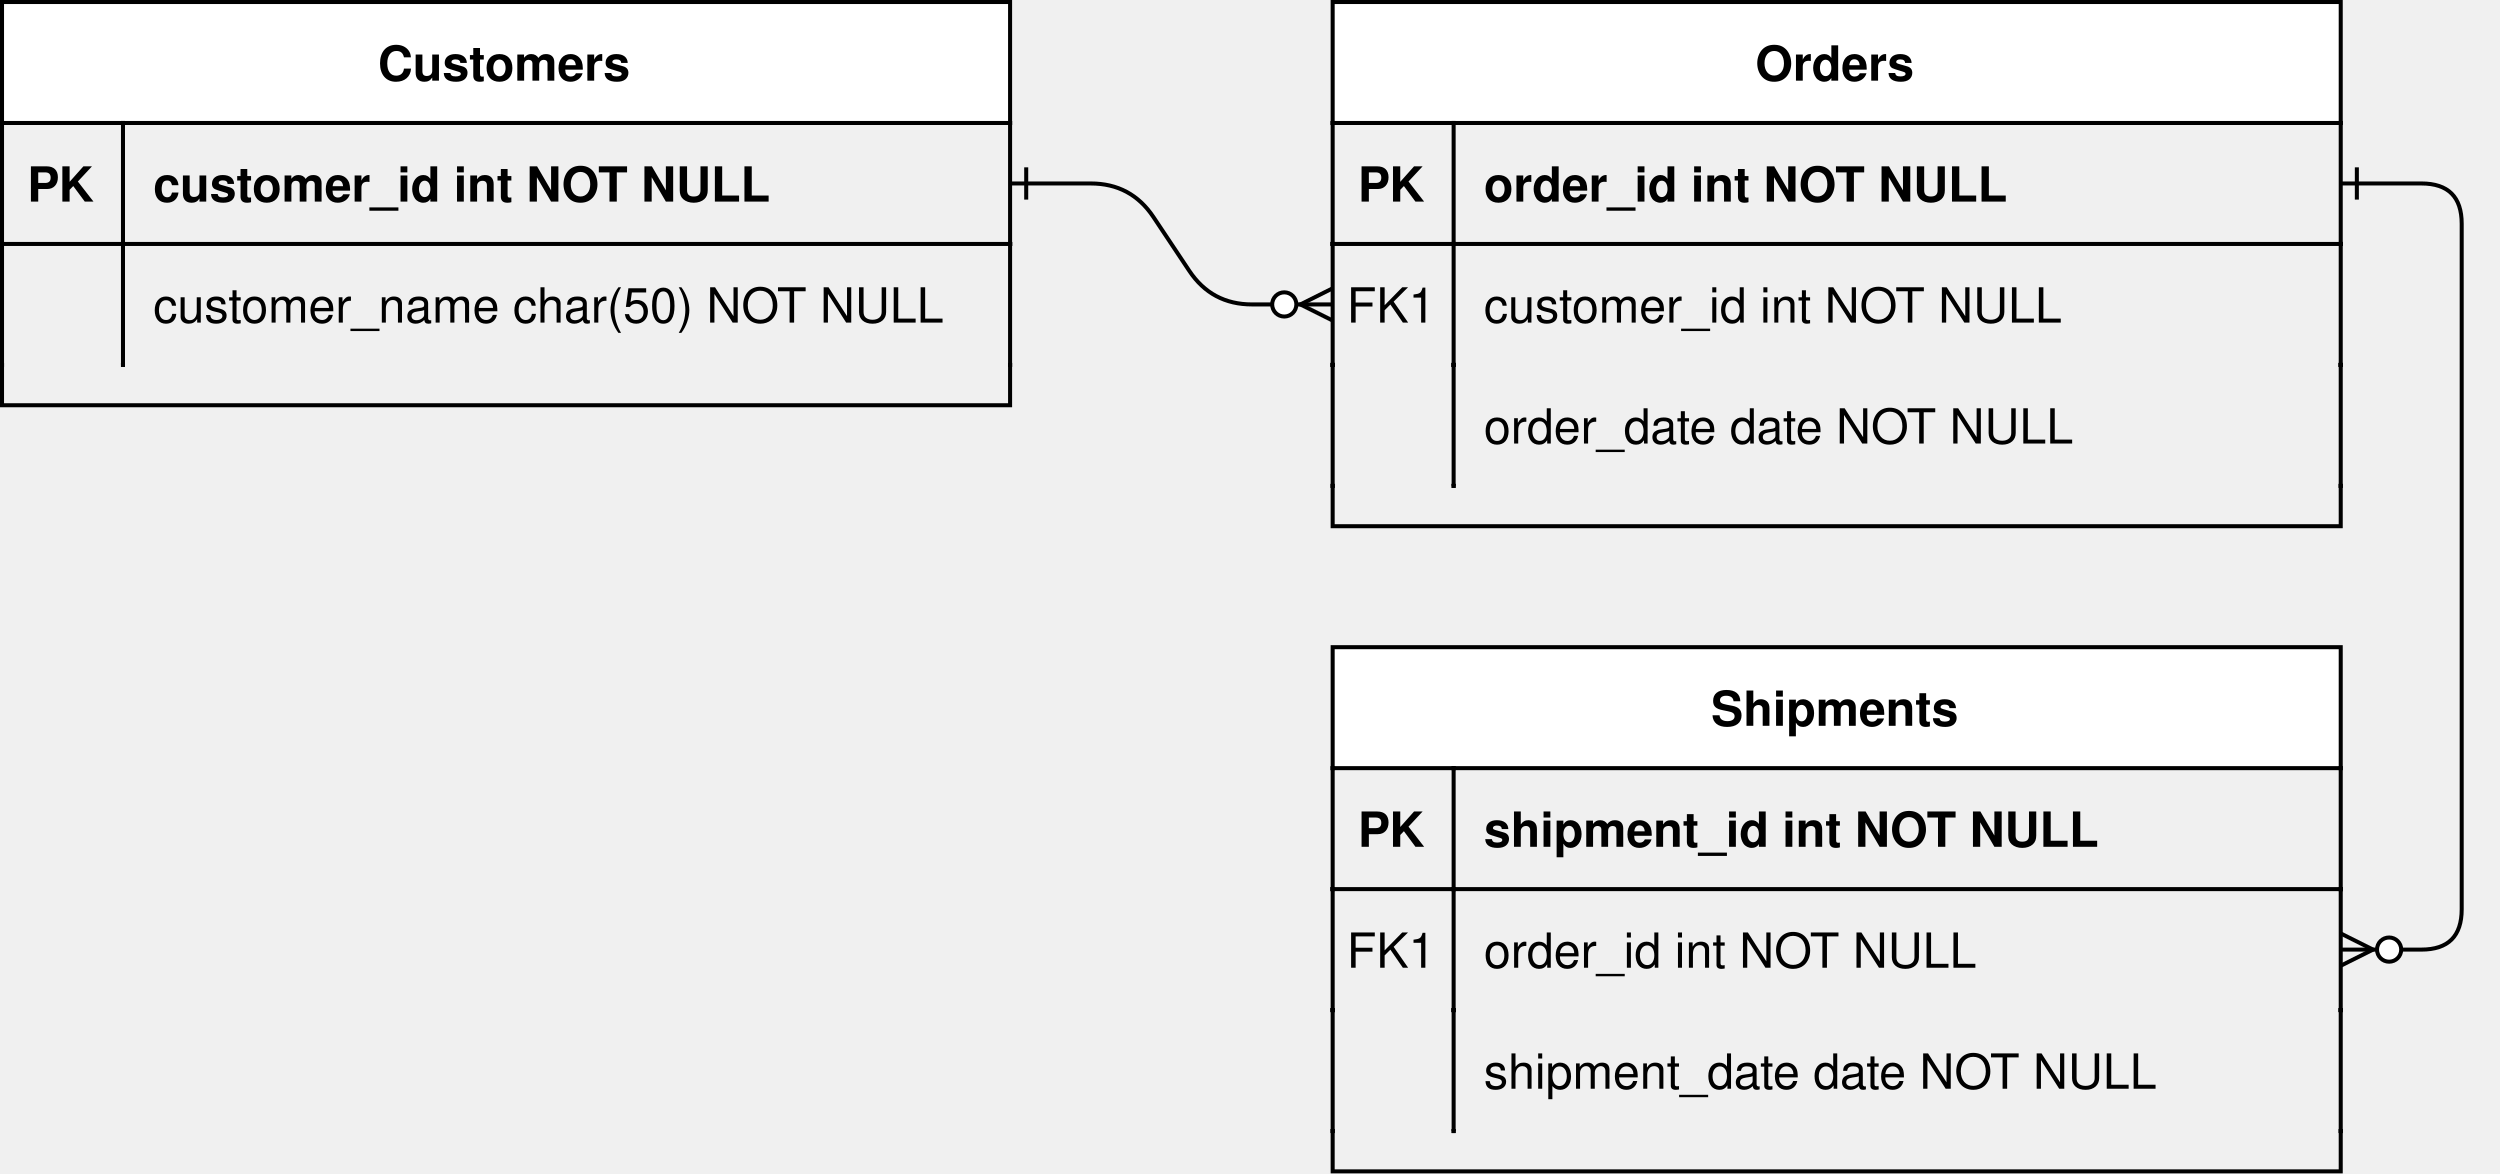
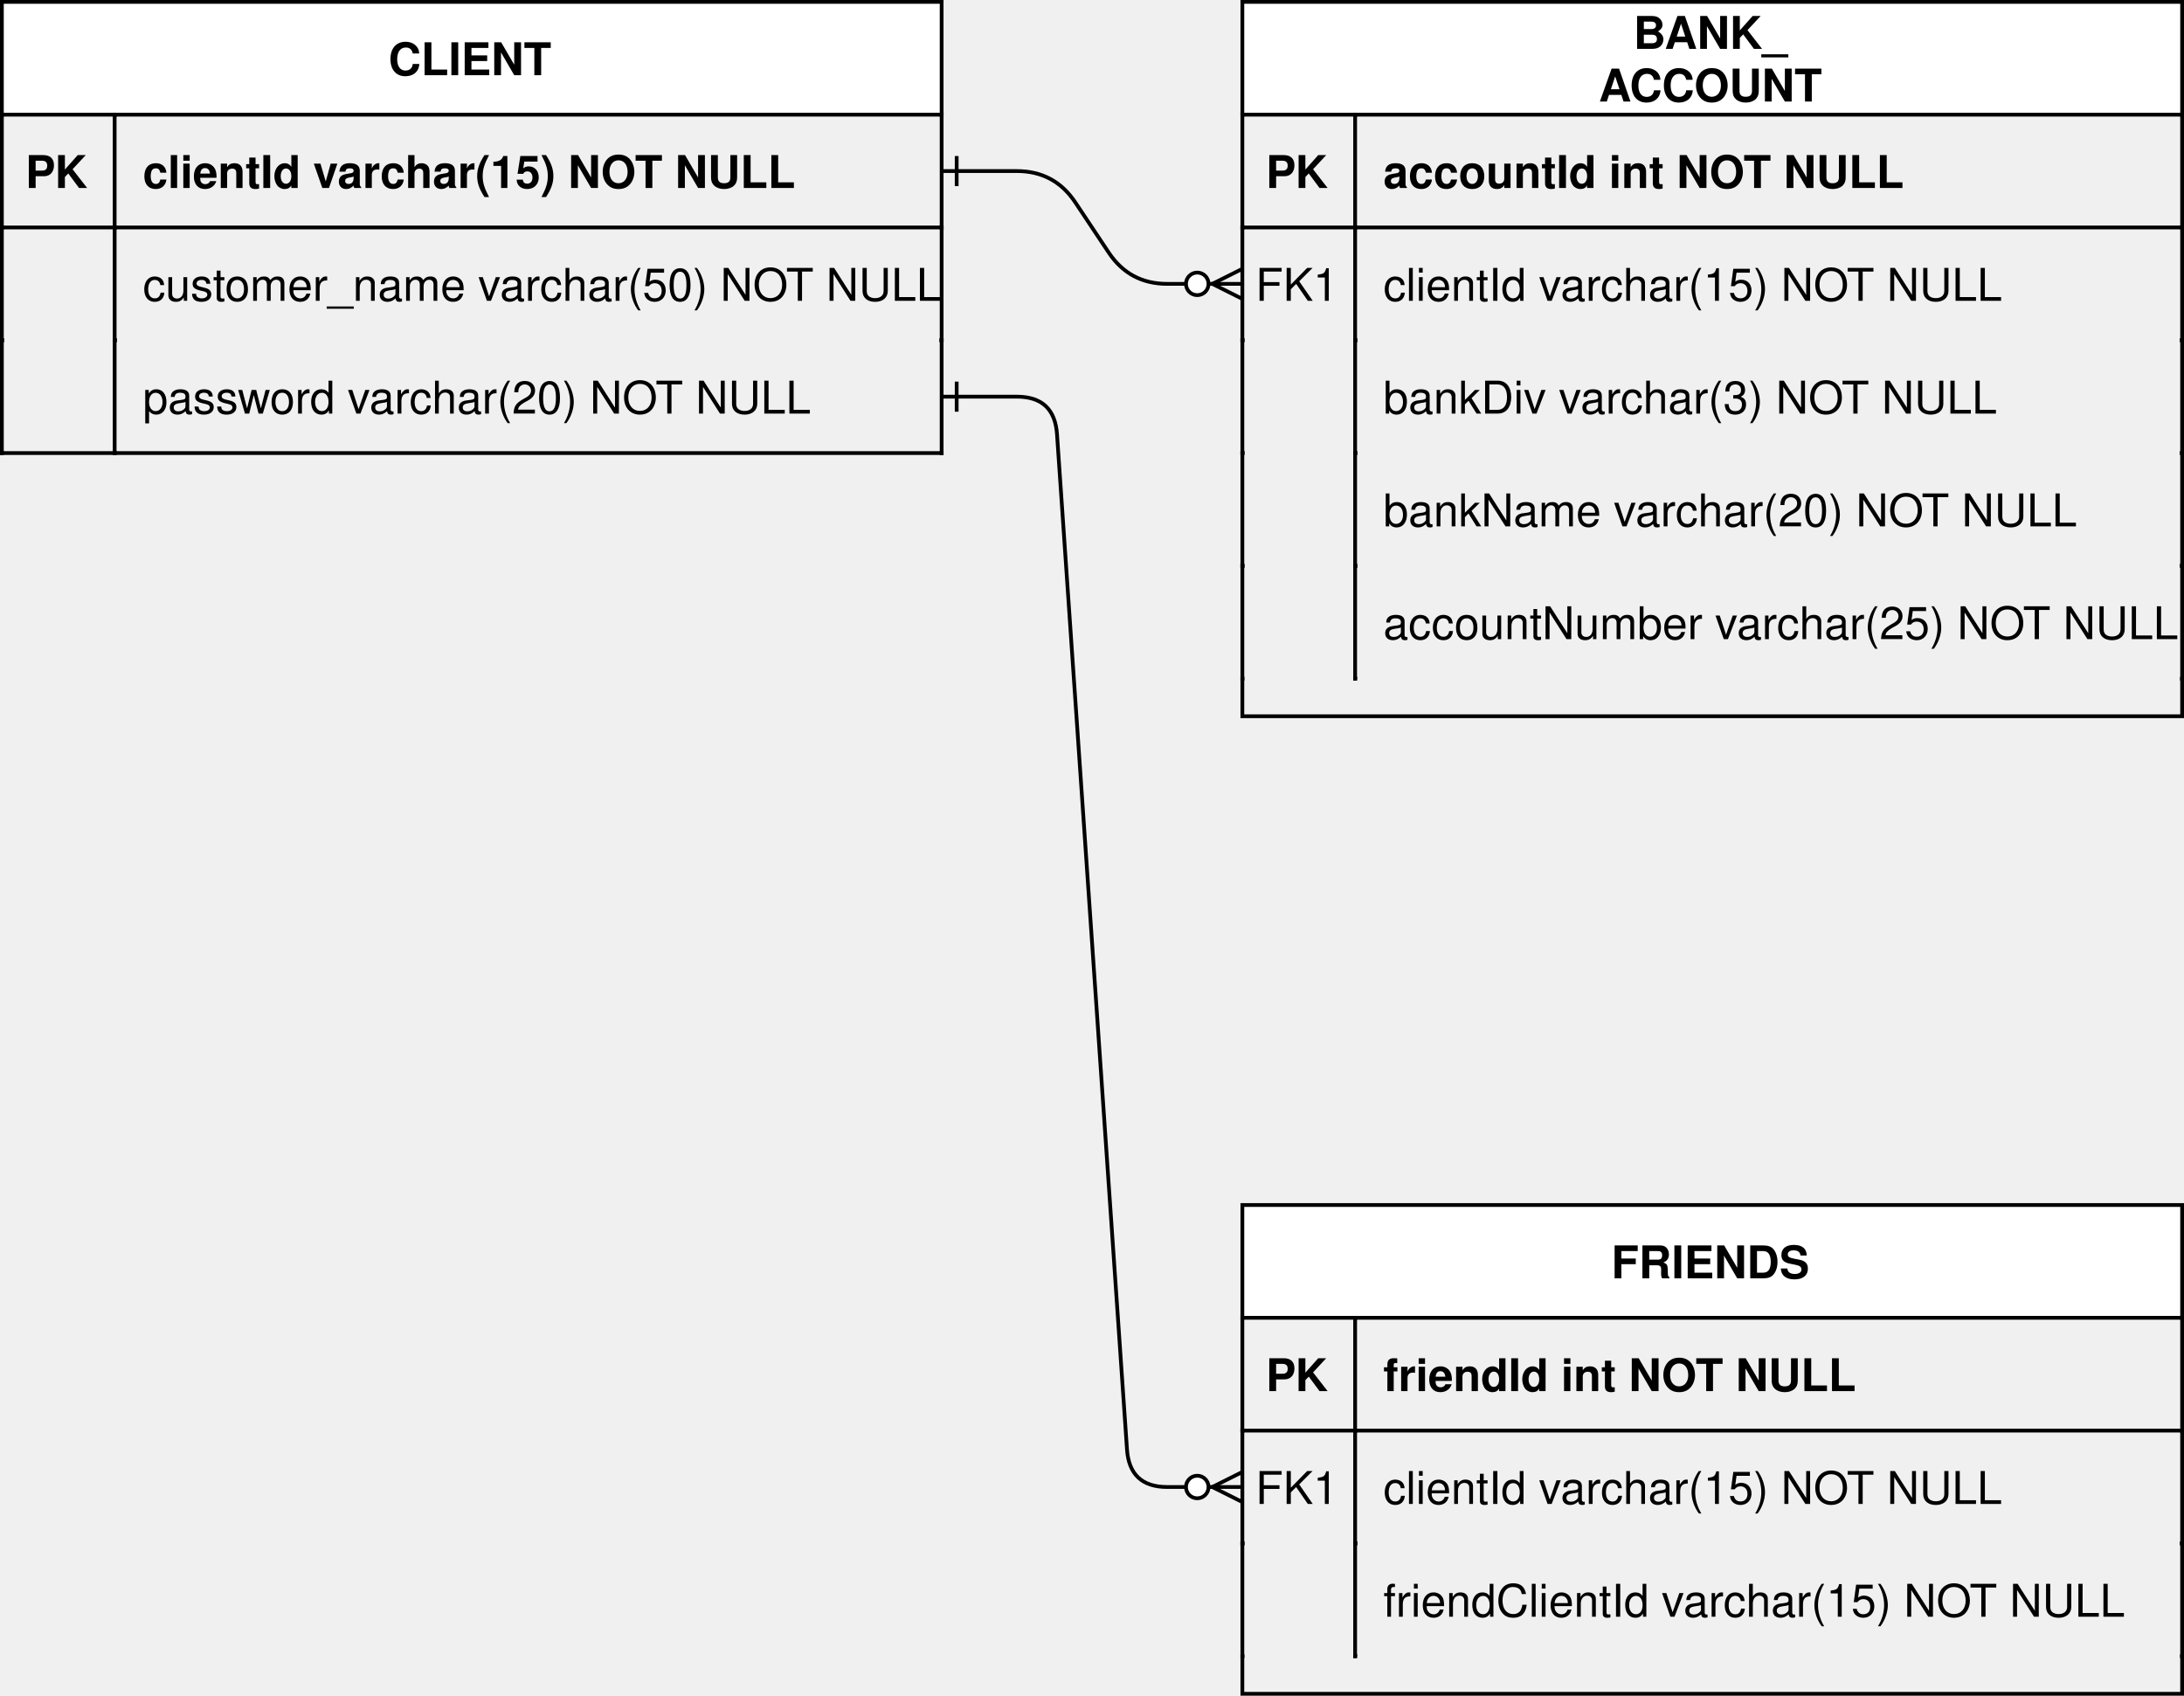
- <svg xmlns="http://www.w3.org/2000/svg" version="1.1" width="620px" height="291px" viewBox="-0.5 -0.5 620 291" content="&lt;mxfile host=&quot;app.diagrams.net&quot; modified=&quot;2023-02-12T13:12:32.245Z&quot; agent=&quot;5.0 (Windows NT 10.0; Win64; x64) AppleWebKit/537.36 (KHTML, like Gecko) Chrome/109.0.0.0 Safari/537.36&quot; etag=&quot;iK4Y8z3fFH3FVp2YgK4T&quot; version=&quot;20.6.2&quot; type=&quot;github&quot;&gt;&lt;diagram id=&quot;R2lEEEUBdFMjLlhIrx00&quot; name=&quot;Page-1&quot;&gt;7Vttb5s6GP01SHcfVoEJSfuxYckmLbmr2m77eOWCA9YIRsZ526+fDTaEOGlhd2m8JlLUwMMTg59zfGyfJpbrz9cfKcziKQlRYgE7XFvuBwsABwCXv4nIpowMbgZlIKI4lEl14AH/RDJoy+gChyhvJDJCEoazZjAgaYoC1ohBSsmqmTYjSfOuGYyQFngIYKJHv+OQxWX02rPr+CeEo1jd2bHllTlUyTKQxzAkq0YIrdmYpEw+4h2ic5iilPErU0h/IGp5o5gx0dNbC4z5ayayryJCogTBDOdXAZnzcJDzlPEMznEiyrzV0FA2xG/njizXp4Sw8mi+9lEisFIwlM80PnC1qgMV7bb4gP9+uZn8sFn6aeV+Y9NpdDd4ei9bWcJkIesra8M2quAo5PWXp/xWmG3uUQIZJumovjJEaXgr0OVJo/ufiJJHMoUp7/wwZ5Cy+hpJZfoY88dzPzgqRZ7b/FzvmnzOnCxogJ7pD+hJSkIaIfZMYl8CHjbYJiv3EZE5YnTDE1Y1xyomxdv8UkFaFGXZZCmUTIqqBqt73BFcEEsOTLcn21HDUlFSNVF2XX5qG+adhno7DfV3GypLozXED7Y6XocKFnVhFHhjlHJbMsoZGEapnt1kgnP9u5TqNxsCtveqlNIZ9YWGiOYar7iiZ+KQwaeCQQUJ5BTmChbwSYlBnHL9LVkSkCSBWY6L9DIS4yScwA1ZMNWQOhvO8BqF9+UMJnI5/ya8sVxSTMwFitXiMkxwlPLjgFNO3HFIUc6fZQJzJjMOknKJKEPrZ1mksPF2QFbDfYtlwNvHMtc+TKgGgl3hcl8WAAUU7zrDMLnnCwWYRgVmTUhEXUNKskc1+kQgE0RDdLRE5VRdFJ8PdZ8kRCCbloJQpBWd84b8xbvr21ee5fEH8Pm5U5/zl0inzCdpzijEBRyIA7VCAqwhI5m8T4Jm6jGoLKY4fiKM8Zn/EKzP0vplrCW2bktoj4ZsT0P27nMXbAnv6ywpVDvGYYjSckiKdSKs8d4D5d76VzXfBWN3ILbEw22NxxYA7mvW39PqT4QQ/sc/5APr1i5V+98vj+Lv18nEqpa6JsGjdLHMHeYZDHAaTcpP9nfw846B39o6OJ7Aa+LZP2el3L8q+zNK2T+1Ug40ZMefnS7gvtJYbAlAvzUAp5LGa63gwSLnfS7VEeyRRuOweFEX/zhYpujgzUUHj6ODN6fWQeUa/ia0ZqngTevyn0oFHd3PK1eIIWSIx+XbWchge7RMkUFH3zk/xDibF6J18To0rwNct5S343kdjr4lPqOpq8Pm2mm/OzPF7XD07fZbsjsq6ho8nekb5FwK4sXz6AqiMbOcvjc+I8nssNzsLpkntz0cfRv+V/seFVcN1kh981yZwmdle3TAyhQpBP9vd3yRQoOdD6BvxQ0cfC3rXxHVXB1U5d23VjxD96MDYsaooW5/+NLDv9gf1tZXOzp/1cM+GmQX+6PlcPz77A/wtu0PYL79AXT746V/ap6T99EBQWOmuIv3cSy9PLn3AXTvw8DB2Lb+5hsfQDc+KnVM4Vys9IMY0n88+93ZLPpNskD4af3jlvKr4PUvktzRLw==&lt;/diagram&gt;&lt;/mxfile&gt;" resource="https://app.diagrams.net/?libs=general;er&amp;src=about#Hthinkp0907%2Fnumble-banking-api%2Fmain%2Fdocument%2FnumbleBank.svg">
+ <svg xmlns="http://www.w3.org/2000/svg" version="1.1" width="581px" height="451px" viewBox="-0.5 -0.5 581 451" content="&lt;mxfile host=&quot;app.diagrams.net&quot; modified=&quot;2023-02-12T13:25:46.712Z&quot; agent=&quot;5.0 (Windows NT 10.0; Win64; x64) AppleWebKit/537.36 (KHTML, like Gecko) Chrome/109.0.0.0 Safari/537.36&quot; etag=&quot;LobpPGYnPf4tXm_Bto5q&quot; version=&quot;20.6.2&quot; type=&quot;github&quot;&gt;&lt;diagram id=&quot;R2lEEEUBdFMjLlhIrx00&quot; name=&quot;Page-1&quot;&gt;7Vxdc6M2FP01zLQPyRgIzuYxxnY2XcebSbLtti87Csi2Jlhyhfy1v74SSGCQPyC1Yy94xpOgy0Wge44O+F4sw3bHizsKJqMH4sPAsBr+wrDbhmWZzabF/wnLMrZcK8OQIl86pYZn9BNKY0Nap8iHYcaRERIwNMkaPYIx9FjGBigl86zbgATZs07AEGqGZw8EuvUv5LNRbP3kNFL7Z4iGI3VmsyH3jIFyloZwBHwyz5jggnUJZvISHyEdAwwx43seAH2D1HA6I8bESG8Nq8s/A+F9OSRkGEAwQeGlR8bc7IXcpTsAYxSIMK901JId8dPZHcN2KSEs3hovXBgIrBQM8TV1N+xN4kBFvwUOcC9my95bg+HPc/tP9vAwfLx+vZC9zEAwlfGVsWFLFXDo8/jLJj8VYssnGACGCO6ke1oQ+7cCXe7UefoJKXkhDwDzwbdCBihL9xEs3buIX57dNpWLbDd4Wx+avM6QTKkHt4zHupKUBHQI2RbHpgTcz7BNRu4OkjFkdMkd5inHEiaNVvmljDQKyizLUiCZNEw6TM7xSFBELDkx7SvZj5qWipKqi3jo8qhVmHMdXeU6auY7ikOjdcQ3VgaemiIWlWCUpTGqddv/8sOweMRtU6B767pfv/VfNKLx+TgRmwy8RpSKWCEFyBYHcklhAGE+e2LaeCQIwCREkXtsGaHA74ElmTLVkWq1BmgB/adYf4QvJ2SPdxZKzomZrGgudoMADTHf9jgHxRlbFIb8WnogZNJjI0tnkDK42EorBZaTBctUYK3QznLW0e6msZlhGUjL4mfvVgQFFB86QyB44jIP8DDCLAuJiKtPyeRFzUZhmAjmQdqZwVhoo+Dzue+SgAhkcawQkVs0OKfFP3y4buPSMRx+AS5vm2mbf4Q7ZS7BIaMARXBADtQcCrBajEzkeQI4UJdBZTDF9ithjOv2Jli38nw31hJbuyC09qGQvdKQffxSBlvCxzoIIhkfId+HOJ6S4i4PUrzXQLk2/knM82DkJ2JBPOzCeKwAYJeMv+wsjUrp3kDAuY8Bgy0yxX54CAV2NJyB5/GzsXvfcC3jthHfL/pfX8Tfb72ekTwRnRIPlADHvq1wAjyEh734yGaOKM4hiLIwNk5ca6/EKdTdBzCnWWftX//guR/tbx5b+681ZLtfzDLgftCkLwhAszAAVRf7TxqwXoBgpPXCSr0RoL+Zzu85wT854Heq/d6ZUTt1vzmr+2HU/ebY6q5yc++E9rS0/aZw+Kuu7aaenXsF+K2NZivabtdG2osTo8rS3u2+9ab9u8EfN8vne/zvwPf+aV/UVMo1KhRV941SXjgBtw8tXw+lfYJTuFC4tzCz0tq9ftx6tk1odx+M4Yp4W42qqPc+uVE/+XbO8r0f+XaOLt/NE5zD/2OKOjWVbz1hJpPo/en4VdTvUw2vTHJlnwSpsoav/7KmF067T/edfvt5IyFqXOhO3lLYWeg+XNJEf0Kr0V24RGXVLF4xO5VSt6nXQKtU606oe86RmXrNckARxH5UANEr3SdHgUOVuUtwpH73av3prkbSXyIXX176j17pNvWK6C9d6k64etZ6U69g1rvYXYIbtdN4dRlnjd+7xh+93m3phdETnOUF458Q9SzwCkbtYd6ttcyXYEj9ZF5Pu7m9+8755yXRXgVS6Z+X5H80tD/pPmfdCk76Xy/rZlU762ads25JKPSsW6FvYnX6nUkJutTvrn1OwB3qLnD0BJylJ+BOcNYXjf85+5aEYk32bRry6EL6A2dfa3Mq81rbPglSZZVf+26IytfWTNTf9VqbvVXUPzLjtv41n1N8cisU7i3MrLSGr4dRT5xOQBjOCV19bq/3W8mbuFE7+bYLpGqOsDgQXCD2Xe4T238L+6UjW+3Filt7qRqYh+L7amPlKNFMD4ta6rh4vLlFgnauTLT1ZrhzZaK4qLdVmw66EpGVW0AoeVWv7EpEdi77eHWd6+jdKxHxZrpuVuyeLnZmd/4D&lt;/diagram&gt;&lt;/mxfile&gt;" resource="https://app.diagrams.net/?src=about#Hthinkp0907%2Fnumble-banking-api%2Fmain%2Fdocument%2FnumbleBank.svg">
  <defs>
    <clipPath id="mx-clip-330-30-30-30-0">
      <rect x="330" y="30" width="30" height="30" />
    </clipPath>
    <clipPath id="mx-clip-366-30-214-30-0">
      <rect x="366" y="30" width="214" height="30" />
    </clipPath>
    <clipPath id="mx-clip-330-60-30-30-0">
      <rect x="330" y="60" width="30" height="30" />
    </clipPath>
    <clipPath id="mx-clip-366-60-214-30-0">
      <rect x="366" y="60" width="214" height="30" />
    </clipPath>
    <clipPath id="mx-clip-366-90-214-30-0">
      <rect x="366" y="90" width="214" height="30" />
    </clipPath>
-     <clipPath id="mx-clip-330-190-30-30-0">
-       <rect x="330" y="190" width="30" height="30" />
+     <clipPath id="mx-clip-366-120-214-30-0">
+       <rect x="366" y="120" width="214" height="30" />
    </clipPath>
-     <clipPath id="mx-clip-366-190-214-30-0">
-       <rect x="366" y="190" width="214" height="30" />
+     <clipPath id="mx-clip-366-150-214-30-0">
+       <rect x="366" y="150" width="214" height="30" />
    </clipPath>
-     <clipPath id="mx-clip-330-220-30-30-0">
-       <rect x="330" y="220" width="30" height="30" />
+     <clipPath id="mx-clip-330-350-30-30-0">
+       <rect x="330" y="350" width="30" height="30" />
    </clipPath>
-     <clipPath id="mx-clip-366-220-214-30-0">
-       <rect x="366" y="220" width="214" height="30" />
+     <clipPath id="mx-clip-366-350-214-30-0">
+       <rect x="366" y="350" width="214" height="30" />
    </clipPath>
-     <clipPath id="mx-clip-366-250-214-30-0">
-       <rect x="366" y="250" width="214" height="30" />
+     <clipPath id="mx-clip-330-380-30-30-0">
+       <rect x="330" y="380" width="30" height="30" />
+     </clipPath>
+     <clipPath id="mx-clip-366-380-214-30-0">
+       <rect x="366" y="380" width="214" height="30" />
+     </clipPath>
+     <clipPath id="mx-clip-366-410-214-30-0">
+       <rect x="366" y="410" width="214" height="30" />
    </clipPath>
    <clipPath id="mx-clip-0-30-30-30-0">
      <rect x="0" y="30" width="30" height="30" />
    </clipPath>
    <clipPath id="mx-clip-36-30-214-30-0">
      <rect x="36" y="30" width="214" height="30" />
    </clipPath>
    <clipPath id="mx-clip-36-60-214-30-0">
      <rect x="36" y="60" width="214" height="30" />
    </clipPath>
+     <clipPath id="mx-clip-36-90-214-30-0">
+       <rect x="36" y="90" width="214" height="30" />
+     </clipPath>
  </defs>
  <g>
    <path d="M 250 45 L 270 45 Q 280 45 285.55 53.32 L 294.45 66.68 Q 300 75 310 75 L 330 75" fill="none" stroke="rgb(0, 0, 0)" stroke-miterlimit="10" pointer-events="stroke" />
    <path d="M 254 41 L 254 49" fill="none" stroke="rgb(0, 0, 0)" stroke-miterlimit="10" pointer-events="all" />
    <ellipse cx="318" cy="75" rx="3" ry="3" fill="#ffffff" stroke="rgb(0, 0, 0)" pointer-events="all" />
    <path d="M 330 71 L 322 75 L 330 79" fill="none" stroke="rgb(0, 0, 0)" stroke-miterlimit="10" pointer-events="all" />
-     <path d="M 580 45 L 600 45 Q 610 45 610 55 L 610 225 Q 610 235 600 235 L 580 235" fill="none" stroke="rgb(0, 0, 0)" stroke-miterlimit="10" pointer-events="stroke" />
-     <path d="M 584 41 L 584 49" fill="none" stroke="rgb(0, 0, 0)" stroke-miterlimit="10" pointer-events="all" />
-     <ellipse cx="592" cy="235" rx="3" ry="3" fill="#ffffff" stroke="rgb(0, 0, 0)" pointer-events="all" />
-     <path d="M 580 239 L 588 235 L 580 231" fill="none" stroke="rgb(0, 0, 0)" stroke-miterlimit="10" pointer-events="all" />
    <path d="M 330 30 L 330 0 L 580 0 L 580 30" fill="rgb(255, 255, 255)" stroke="rgb(0, 0, 0)" stroke-miterlimit="10" pointer-events="all" />
-     <path d="M 330 30 L 330 130 L 580 130 L 580 30" fill="none" stroke="rgb(0, 0, 0)" stroke-miterlimit="10" pointer-events="none" />
+     <path d="M 330 30 L 330 190 L 580 190 L 580 30" fill="none" stroke="rgb(0, 0, 0)" stroke-miterlimit="10" pointer-events="none" />
    <path d="M 330 30 L 580 30" fill="none" stroke="rgb(0, 0, 0)" stroke-miterlimit="10" pointer-events="none" />
-     <path d="M 360 30 L 360 60 L 360 90 L 360 120" fill="none" stroke="rgb(0, 0, 0)" stroke-miterlimit="10" pointer-events="none" />
+     <path d="M 360 30 L 360 60 L 360 90 L 360 120 L 360 150 L 360 180" fill="none" stroke="rgb(0, 0, 0)" stroke-miterlimit="10" pointer-events="none" />
    <g fill="rgb(0, 0, 0)" font-family="Helvetica" font-weight="bold" pointer-events="none" text-anchor="middle" font-size="12px">
-       <text x="454.5" y="19.5">Orders</text>
+       <text x="454.5" y="12.5">BANK_</text>
+       <text x="454.5" y="26.5">ACCOUNT</text>
    </g>
    <path d="M 330 30 M 580 30 M 580 60 L 330 60" fill="none" stroke="rgb(0, 0, 0)" stroke-linecap="square" stroke-miterlimit="10" pointer-events="none" />
    <path d="M 330 30 M 360 30 M 360 60 M 330 60" fill="none" stroke="rgb(0, 0, 0)" stroke-linecap="square" stroke-miterlimit="10" pointer-events="none" />
    <g fill="rgb(0, 0, 0)" font-family="Helvetica" font-weight="bold" pointer-events="none" clip-path="url(#mx-clip-330-30-30-30-0)" text-anchor="middle" font-size="12px">
      <text x="344.5" y="49.5">PK</text>
    </g>
    <path d="M 360 30 M 580 30 M 580 60 M 360 60" fill="none" stroke="rgb(0, 0, 0)" stroke-linecap="square" stroke-miterlimit="10" pointer-events="none" />
    <g fill="rgb(0, 0, 0)" font-family="Helvetica" font-weight="bold" text-decoration="underline" pointer-events="none" clip-path="url(#mx-clip-366-30-214-30-0)" font-size="12px">
-       <text x="367.5" y="49.5">order_id int NOT NULL </text>
+       <text x="367.5" y="49.5">accountId int NOT NULL </text>
    </g>
    <path d="M 330 60 M 580 60 M 580 90 M 330 90" fill="none" stroke="rgb(0, 0, 0)" stroke-linecap="square" stroke-miterlimit="10" pointer-events="none" />
    <path d="M 330 60 M 360 60 M 360 90 M 330 90" fill="none" stroke="rgb(0, 0, 0)" stroke-linecap="square" stroke-miterlimit="10" pointer-events="none" />
    <g fill="rgb(0, 0, 0)" font-family="Helvetica" pointer-events="none" clip-path="url(#mx-clip-330-60-30-30-0)" text-anchor="middle" font-size="12px">
      <text x="344.5" y="79.5">FK1</text>
    </g>
    <path d="M 360 60 M 580 60 M 580 90 M 360 90" fill="none" stroke="rgb(0, 0, 0)" stroke-linecap="square" stroke-miterlimit="10" pointer-events="none" />
    <g fill="rgb(0, 0, 0)" font-family="Helvetica" pointer-events="none" clip-path="url(#mx-clip-366-60-214-30-0)" font-size="12px">
-       <text x="367.5" y="79.5">customer_id int NOT NULL</text>
+       <text x="367.5" y="79.5">clientId varchar(15) NOT NULL</text>
    </g>
    <path d="M 330 90 M 580 90 M 580 120 M 330 120" fill="none" stroke="rgb(0, 0, 0)" stroke-linecap="square" stroke-miterlimit="10" pointer-events="none" />
    <path d="M 330 90 M 360 90 M 360 120 M 330 120" fill="none" stroke="rgb(0, 0, 0)" stroke-linecap="square" stroke-miterlimit="10" pointer-events="none" />
    <path d="M 360 90 M 580 90 M 580 120 M 360 120" fill="none" stroke="rgb(0, 0, 0)" stroke-linecap="square" stroke-miterlimit="10" pointer-events="none" />
    <g fill="rgb(0, 0, 0)" font-family="Helvetica" pointer-events="none" clip-path="url(#mx-clip-366-90-214-30-0)" font-size="12px">
-       <text x="367.5" y="109.5">order_date date NOT NULL</text>
+       <text x="367.5" y="109.5">bankDiv varchar(3) NOT NULL</text>
    </g>
-     <path d="M 330 190 L 330 160 L 580 160 L 580 190" fill="rgb(255, 255, 255)" stroke="rgb(0, 0, 0)" stroke-miterlimit="10" pointer-events="none" />
-     <path d="M 330 190 L 330 290 L 580 290 L 580 190" fill="none" stroke="rgb(0, 0, 0)" stroke-miterlimit="10" pointer-events="none" />
-     <path d="M 330 190 L 580 190" fill="none" stroke="rgb(0, 0, 0)" stroke-miterlimit="10" pointer-events="none" />
-     <path d="M 360 190 L 360 220 L 360 250 L 360 280" fill="none" stroke="rgb(0, 0, 0)" stroke-miterlimit="10" pointer-events="none" />
+     <path d="M 330 120 M 580 120 M 580 150 M 330 150" fill="none" stroke="rgb(0, 0, 0)" stroke-linecap="square" stroke-miterlimit="10" pointer-events="none" />
+     <path d="M 330 120 M 360 120 M 360 150 M 330 150" fill="none" stroke="rgb(0, 0, 0)" stroke-linecap="square" stroke-miterlimit="10" pointer-events="none" />
+     <path d="M 360 120 M 580 120 M 580 150 M 360 150" fill="none" stroke="rgb(0, 0, 0)" stroke-linecap="square" stroke-miterlimit="10" pointer-events="none" />
+     <g fill="rgb(0, 0, 0)" font-family="Helvetica" pointer-events="none" clip-path="url(#mx-clip-366-120-214-30-0)" font-size="12px">
+       <text x="367.5" y="139.5">bankName varchar(20) NOT NULL</text>
+     </g>
+     <path d="M 330 150 M 580 150 M 580 180 M 330 180" fill="none" stroke="rgb(0, 0, 0)" stroke-linecap="square" stroke-miterlimit="10" pointer-events="none" />
+     <path d="M 330 150 M 360 150 M 360 180 M 330 180" fill="none" stroke="rgb(0, 0, 0)" stroke-linecap="square" stroke-miterlimit="10" pointer-events="none" />
+     <path d="M 360 150 M 580 150 M 580 180 M 360 180" fill="none" stroke="rgb(0, 0, 0)" stroke-linecap="square" stroke-miterlimit="10" pointer-events="none" />
+     <g fill="rgb(0, 0, 0)" font-family="Helvetica" pointer-events="none" clip-path="url(#mx-clip-366-150-214-30-0)" font-size="12px">
+       <text x="367.5" y="169.5">accountNumber varchar(25) NOT NULL</text>
+     </g>
+     <path d="M 330 350 L 330 320 L 580 320 L 580 350" fill="rgb(255, 255, 255)" stroke="rgb(0, 0, 0)" stroke-miterlimit="10" pointer-events="none" />
+     <path d="M 330 350 L 330 450 L 580 450 L 580 350" fill="none" stroke="rgb(0, 0, 0)" stroke-miterlimit="10" pointer-events="none" />
+     <path d="M 330 350 L 580 350" fill="none" stroke="rgb(0, 0, 0)" stroke-miterlimit="10" pointer-events="none" />
+     <path d="M 360 350 L 360 380 L 360 410 L 360 440" fill="none" stroke="rgb(0, 0, 0)" stroke-miterlimit="10" pointer-events="none" />
    <g fill="rgb(0, 0, 0)" font-family="Helvetica" font-weight="bold" pointer-events="none" text-anchor="middle" font-size="12px">
-       <text x="454.5" y="179.5">Shipments</text>
+       <text x="454.5" y="339.5">FRIENDS</text>
    </g>
-     <path d="M 330 190 M 580 190 M 580 220 L 330 220" fill="none" stroke="rgb(0, 0, 0)" stroke-linecap="square" stroke-miterlimit="10" pointer-events="none" />
-     <path d="M 330 190 M 360 190 M 360 220 M 330 220" fill="none" stroke="rgb(0, 0, 0)" stroke-linecap="square" stroke-miterlimit="10" pointer-events="none" />
-     <g fill="rgb(0, 0, 0)" font-family="Helvetica" font-weight="bold" pointer-events="none" clip-path="url(#mx-clip-330-190-30-30-0)" text-anchor="middle" font-size="12px">
-       <text x="344.5" y="209.5">PK</text>
+     <path d="M 330 350 M 580 350 M 580 380 L 330 380" fill="none" stroke="rgb(0, 0, 0)" stroke-linecap="square" stroke-miterlimit="10" pointer-events="none" />
+     <path d="M 330 350 M 360 350 M 360 380 M 330 380" fill="none" stroke="rgb(0, 0, 0)" stroke-linecap="square" stroke-miterlimit="10" pointer-events="none" />
+     <g fill="rgb(0, 0, 0)" font-family="Helvetica" font-weight="bold" pointer-events="none" clip-path="url(#mx-clip-330-350-30-30-0)" text-anchor="middle" font-size="12px">
+       <text x="344.5" y="369.5">PK</text>
    </g>
-     <path d="M 360 190 M 580 190 M 580 220 M 360 220" fill="none" stroke="rgb(0, 0, 0)" stroke-linecap="square" stroke-miterlimit="10" pointer-events="none" />
-     <g fill="rgb(0, 0, 0)" font-family="Helvetica" font-weight="bold" text-decoration="underline" pointer-events="none" clip-path="url(#mx-clip-366-190-214-30-0)" font-size="12px">
-       <text x="367.5" y="209.5">shipment_id int NOT NULL </text>
+     <path d="M 360 350 M 580 350 M 580 380 M 360 380" fill="none" stroke="rgb(0, 0, 0)" stroke-linecap="square" stroke-miterlimit="10" pointer-events="none" />
+     <g fill="rgb(0, 0, 0)" font-family="Helvetica" font-weight="bold" text-decoration="underline" pointer-events="none" clip-path="url(#mx-clip-366-350-214-30-0)" font-size="12px">
+       <text x="367.5" y="369.5">friendId int NOT NULL</text>
    </g>
-     <path d="M 330 220 M 580 220 M 580 250 M 330 250" fill="none" stroke="rgb(0, 0, 0)" stroke-linecap="square" stroke-miterlimit="10" pointer-events="none" />
-     <path d="M 330 220 M 360 220 M 360 250 M 330 250" fill="none" stroke="rgb(0, 0, 0)" stroke-linecap="square" stroke-miterlimit="10" pointer-events="none" />
-     <g fill="rgb(0, 0, 0)" font-family="Helvetica" pointer-events="none" clip-path="url(#mx-clip-330-220-30-30-0)" text-anchor="middle" font-size="12px">
-       <text x="344.5" y="239.5">FK1</text>
+     <path d="M 330 380 M 580 380 M 580 410 M 330 410" fill="none" stroke="rgb(0, 0, 0)" stroke-linecap="square" stroke-miterlimit="10" pointer-events="none" />
+     <path d="M 330 380 M 360 380 M 360 410 M 330 410" fill="none" stroke="rgb(0, 0, 0)" stroke-linecap="square" stroke-miterlimit="10" pointer-events="none" />
+     <g fill="rgb(0, 0, 0)" font-family="Helvetica" pointer-events="none" clip-path="url(#mx-clip-330-380-30-30-0)" text-anchor="middle" font-size="12px">
+       <text x="344.5" y="399.5">FK1</text>
    </g>
-     <path d="M 360 220 M 580 220 M 580 250 M 360 250" fill="none" stroke="rgb(0, 0, 0)" stroke-linecap="square" stroke-miterlimit="10" pointer-events="none" />
-     <g fill="rgb(0, 0, 0)" font-family="Helvetica" pointer-events="none" clip-path="url(#mx-clip-366-220-214-30-0)" font-size="12px">
-       <text x="367.5" y="239.5">order_id int NOT NULL</text>
+     <path d="M 360 380 M 580 380 M 580 410 M 360 410" fill="none" stroke="rgb(0, 0, 0)" stroke-linecap="square" stroke-miterlimit="10" pointer-events="none" />
+     <g fill="rgb(0, 0, 0)" font-family="Helvetica" pointer-events="none" clip-path="url(#mx-clip-366-380-214-30-0)" font-size="12px">
+       <text x="367.5" y="399.5">clientId varchar(15) NOT NULL</text>
    </g>
-     <path d="M 330 250 M 580 250 M 580 280 M 330 280" fill="none" stroke="rgb(0, 0, 0)" stroke-linecap="square" stroke-miterlimit="10" pointer-events="none" />
-     <path d="M 330 250 M 360 250 M 360 280 M 330 280" fill="none" stroke="rgb(0, 0, 0)" stroke-linecap="square" stroke-miterlimit="10" pointer-events="none" />
-     <path d="M 360 250 M 580 250 M 580 280 M 360 280" fill="none" stroke="rgb(0, 0, 0)" stroke-linecap="square" stroke-miterlimit="10" pointer-events="none" />
-     <g fill="rgb(0, 0, 0)" font-family="Helvetica" pointer-events="none" clip-path="url(#mx-clip-366-250-214-30-0)" font-size="12px">
-       <text x="367.5" y="269.5">shipment_date date NOT NULL</text>
+     <path d="M 330 410 M 580 410 M 580 440 M 330 440" fill="none" stroke="rgb(0, 0, 0)" stroke-linecap="square" stroke-miterlimit="10" pointer-events="none" />
+     <path d="M 330 410 M 360 410 M 360 440 M 330 440" fill="none" stroke="rgb(0, 0, 0)" stroke-linecap="square" stroke-miterlimit="10" pointer-events="none" />
+     <path d="M 360 410 M 580 410 M 580 440 M 360 440" fill="none" stroke="rgb(0, 0, 0)" stroke-linecap="square" stroke-miterlimit="10" pointer-events="none" />
+     <g fill="rgb(0, 0, 0)" font-family="Helvetica" pointer-events="none" clip-path="url(#mx-clip-366-410-214-30-0)" font-size="12px">
+       <text x="367.5" y="429.5">friendClientId varchar(15) NOT NULL</text>
    </g>
    <path d="M 0 30 L 0 0 L 250 0 L 250 30" fill="rgb(255, 255, 255)" stroke="rgb(0, 0, 0)" stroke-miterlimit="10" pointer-events="none" />
-     <path d="M 0 30 L 0 100 L 250 100 L 250 30" fill="none" stroke="rgb(0, 0, 0)" stroke-miterlimit="10" pointer-events="none" />
+     <path d="M 0 30 L 0 120 L 250 120 L 250 30" fill="none" stroke="rgb(0, 0, 0)" stroke-miterlimit="10" pointer-events="none" />
    <path d="M 0 30 L 250 30" fill="none" stroke="rgb(0, 0, 0)" stroke-miterlimit="10" pointer-events="none" />
-     <path d="M 30 30 L 30 60 L 30 90" fill="none" stroke="rgb(0, 0, 0)" stroke-miterlimit="10" pointer-events="none" />
+     <path d="M 30 30 L 30 60 L 30 90 L 30 120" fill="none" stroke="rgb(0, 0, 0)" stroke-miterlimit="10" pointer-events="none" />
    <g fill="rgb(0, 0, 0)" font-family="Helvetica" font-weight="bold" pointer-events="none" text-anchor="middle" font-size="12px">
-       <text x="124.5" y="19.5">Customers</text>
+       <text x="124.5" y="19.5">CLIENT</text>
    </g>
    <path d="M 0 30 M 250 30 M 250 60 L 0 60" fill="none" stroke="rgb(0, 0, 0)" stroke-linecap="square" stroke-miterlimit="10" pointer-events="none" />
    <path d="M 0 30 M 30 30 M 30 60 M 0 60" fill="none" stroke="rgb(0, 0, 0)" stroke-linecap="square" stroke-miterlimit="10" pointer-events="none" />
    <g fill="rgb(0, 0, 0)" font-family="Helvetica" font-weight="bold" pointer-events="none" clip-path="url(#mx-clip-0-30-30-30-0)" text-anchor="middle" font-size="12px">
      <text x="14.5" y="49.5">PK</text>
    </g>
    <path d="M 30 30 M 250 30 M 250 60 M 30 60" fill="none" stroke="rgb(0, 0, 0)" stroke-linecap="square" stroke-miterlimit="10" pointer-events="none" />
    <g fill="rgb(0, 0, 0)" font-family="Helvetica" font-weight="bold" text-decoration="underline" pointer-events="none" clip-path="url(#mx-clip-36-30-214-30-0)" font-size="12px">
-       <text x="37.5" y="49.5">customer_id int NOT NULL </text>
+       <text x="37.5" y="49.5">clientId varchar(15) NOT NULL </text>
    </g>
    <path d="M 0 60 M 250 60 M 250 90 M 0 90" fill="none" stroke="rgb(0, 0, 0)" stroke-linecap="square" stroke-miterlimit="10" pointer-events="none" />
    <path d="M 0 60 M 30 60 M 30 90 M 0 90" fill="none" stroke="rgb(0, 0, 0)" stroke-linecap="square" stroke-miterlimit="10" pointer-events="none" />
    <path d="M 30 60 M 250 60 M 250 90 M 30 90" fill="none" stroke="rgb(0, 0, 0)" stroke-linecap="square" stroke-miterlimit="10" pointer-events="none" />
    <g fill="rgb(0, 0, 0)" font-family="Helvetica" pointer-events="none" clip-path="url(#mx-clip-36-60-214-30-0)" font-size="12px">
-       <text x="37.5" y="79.5">customer_name char(50) NOT NULL</text>
+       <text x="37.5" y="79.5">customer_name varchar(50) NOT NULL</text>
    </g>
+     <path d="M 0 90 M 250 90 M 250 120 M 0 120" fill="none" stroke="rgb(0, 0, 0)" stroke-linecap="square" stroke-miterlimit="10" pointer-events="none" />
+     <path d="M 0 90 M 30 90 M 30 120 M 0 120" fill="none" stroke="rgb(0, 0, 0)" stroke-linecap="square" stroke-miterlimit="10" pointer-events="none" />
+     <path d="M 30 90 M 250 90 M 250 120 M 30 120" fill="none" stroke="rgb(0, 0, 0)" stroke-linecap="square" stroke-miterlimit="10" pointer-events="none" />
+     <g fill="rgb(0, 0, 0)" font-family="Helvetica" pointer-events="none" clip-path="url(#mx-clip-36-90-214-30-0)" font-size="12px">
+       <text x="37.5" y="109.5">password varchar(20) NOT NULL</text>
+     </g>
+     <path d="M 250 105 L 270 105 Q 280 105 280.69 114.98 L 299.31 385.02 Q 300 395 310 395 L 330 395" fill="none" stroke="rgb(0, 0, 0)" stroke-miterlimit="10" pointer-events="none" />
+     <path d="M 254 101 L 254 109" fill="none" stroke="rgb(0, 0, 0)" stroke-miterlimit="10" pointer-events="none" />
+     <ellipse cx="318" cy="395" rx="3" ry="3" fill="#ffffff" stroke="rgb(0, 0, 0)" pointer-events="none" />
+     <path d="M 330 391 L 322 395 L 330 399" fill="none" stroke="rgb(0, 0, 0)" stroke-miterlimit="10" pointer-events="none" />
  </g>
</svg>
